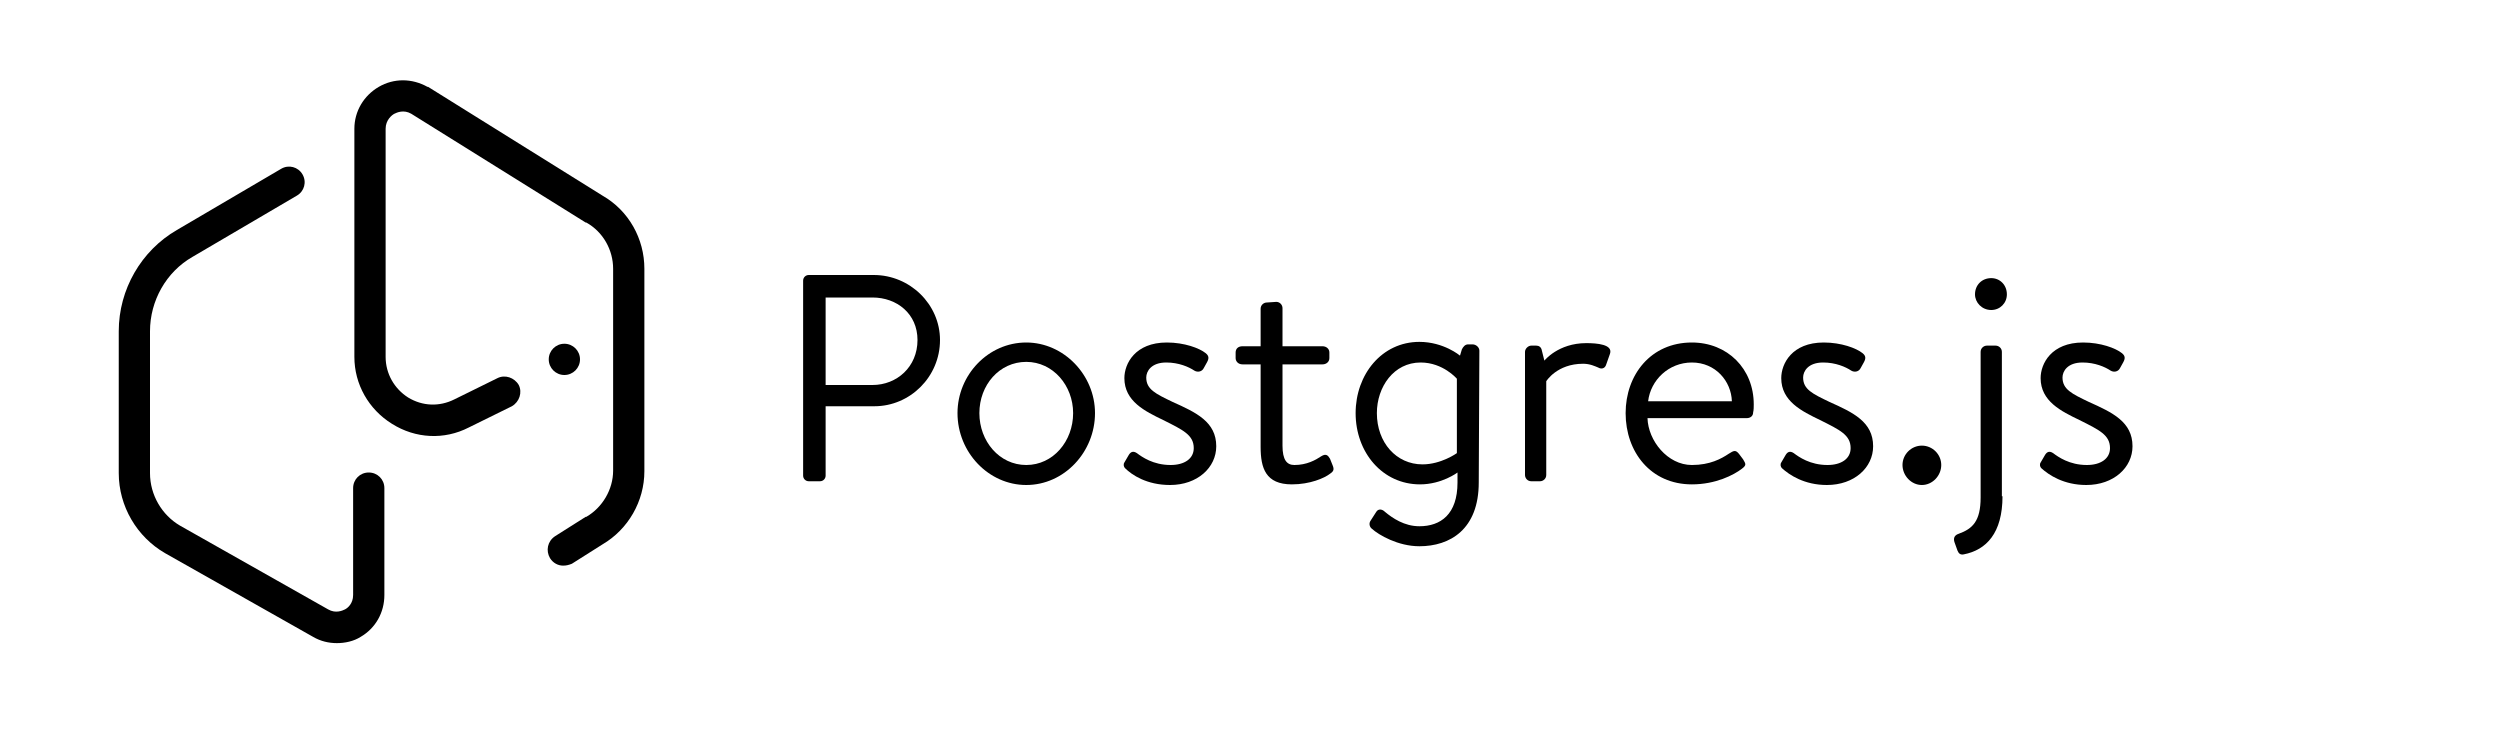
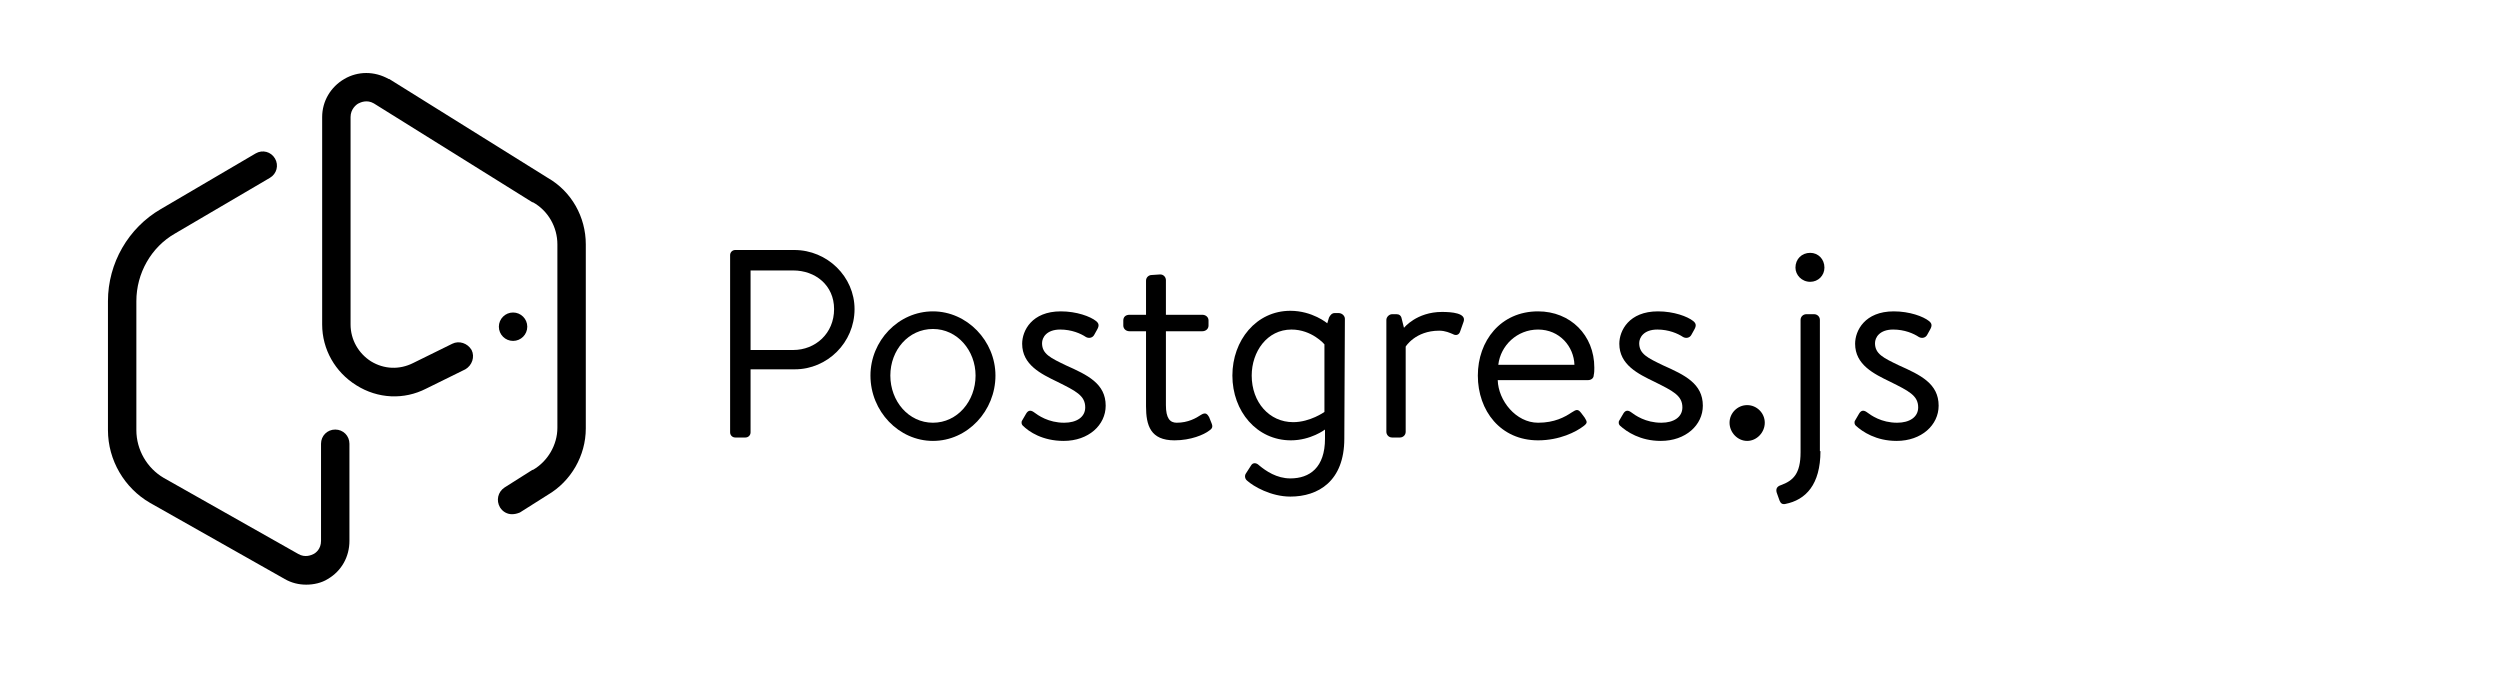
- <svg xmlns="http://www.w3.org/2000/svg" version="1.1" id="Layer_1" x="0px" y="0px" viewBox="0 0 400 120" style="enable-background:new 0 0 400 120;" xml:space="preserve">
+ <svg xmlns="http://www.w3.org/2000/svg" version="1.1" id="Layer_1" x="0px" y="0px" viewBox="0 0 440 120" style="enable-background:new 0 0 440 120;" xml:space="preserve">
  <g>
    <path d="M90.1,90.5c-0.8,0-1.6-0.4-2.1-1.2c-0.7-1.2-0.4-2.7,0.8-3.5l4.9-3.1h0.1c2.6-1.5,4.3-4.4,4.3-7.4V43c0-3-1.6-5.9-4.3-7.4   c0,0,0,0-0.1,0L65.8,18.2c-1.2-0.7-2.3-0.2-2.7,0s-1.4,1-1.4,2.4v36.5c0,2.7,1.4,5.1,3.6,6.5c2.3,1.4,5,1.5,7.4,0.3l6.9-3.4   c1.2-0.6,2.7-0.1,3.4,1.1c0.6,1.2,0.1,2.7-1.1,3.4L75,68.4c-3.9,2-8.5,1.8-12.3-0.6c-3.7-2.3-6-6.3-6-10.7V20.6   c0-2.8,1.5-5.3,3.9-6.7s5.3-1.4,7.8,0c0,0,0,0,0.1,0l27.9,17.4c4.2,2.4,6.7,6.9,6.7,11.7v32.4c0,4.8-2.6,9.3-6.7,11.7l-4.9,3.1   C91,90.4,90.6,90.5,90.1,90.5z" />
  </g>
  <g>
    <path d="M53.9,102.9c-1.3,0-2.6-0.3-3.8-1L26.4,88.5l0,0C21.9,85.9,19,81,19,75.7V53c0-6.7,3.6-12.9,9.3-16.2L45,27   c1.2-0.7,2.7-0.3,3.4,0.9c0.7,1.2,0.3,2.7-0.9,3.4l-16.7,9.8l0,0c-4.2,2.4-6.8,7-6.8,11.9v22.7c0,3.5,1.9,6.7,4.8,8.4l23.7,13.4   l0,0c1.2,0.7,2.3,0.2,2.7,0s1.3-0.9,1.3-2.3V78.1c0-1.4,1.1-2.5,2.5-2.5s2.5,1.1,2.5,2.5v17.1c0,2.8-1.4,5.3-3.8,6.7   C56.6,102.6,55.2,102.9,53.9,102.9z" />
  </g>
  <g>
-     <path d="M128.5,44.9c0-0.5,0.4-0.9,0.9-0.9h10.4c5.8,0,10.6,4.7,10.6,10.4c0,5.9-4.8,10.6-10.5,10.6h-7.8v11.1   c0,0.5-0.4,0.9-0.9,0.9h-1.8c-0.5,0-0.9-0.4-0.9-0.9C128.5,76.1,128.5,44.9,128.5,44.9z M139.6,61.6c3.9,0,7.2-2.9,7.2-7.2   c0-4.2-3.3-6.8-7.2-6.8h-7.5v14H139.6z" />
+     <path d="M128.5,44.9c0-0.5,0.4-0.9,0.9-0.9h10.4c5.8,0,10.6,4.7,10.6,10.4c0,5.9-4.8,10.6-10.5,10.6h-7.8v11.1   c0,0.5-0.4,0.9-0.9,0.9h-1.8c-0.5,0-0.9-0.4-0.9-0.9V44.9z M139.6,61.6c3.9,0,7.2-2.9,7.2-7.2c0-4.2-3.3-6.8-7.2-6.8h-7.5v14H139.6   z" />
    <path d="M164.2,54.8c6,0,11,5.2,11,11.3c0,6.2-4.9,11.5-11,11.5c-6,0-11-5.2-11-11.5C153.2,60,158.1,54.8,164.2,54.8z M164.2,74.4   c4.3,0,7.5-3.8,7.5-8.3c0-4.4-3.2-8.2-7.5-8.2s-7.5,3.7-7.5,8.2S159.9,74.4,164.2,74.4z" />
    <path d="M180,74.9c-0.2-0.2-0.3-0.6-0.1-0.9l0.7-1.2c0.3-0.5,0.7-0.7,1.3-0.3c0.8,0.6,2.6,1.9,5.4,1.9c2.2,0,3.7-1,3.7-2.7   c0-2.1-1.7-2.9-4.9-4.5c-2.9-1.4-6.2-3-6.2-6.7c0-2.3,1.7-5.7,6.8-5.7c2.8,0,5.2,0.9,6.2,1.7c0.5,0.4,0.6,0.8,0.2,1.5l-0.5,0.9   c-0.3,0.6-1,0.7-1.5,0.4c-0.9-0.6-2.5-1.3-4.5-1.3c-2.4,0-3.2,1.4-3.2,2.4c0,1.9,1.5,2.6,4.2,3.9c3.8,1.7,7,3.2,7,7.1   c0,3.4-3,6.2-7.4,6.2C183.5,77.6,181.1,76,180,74.9z" />
    <path d="M198.8,58.3c-0.7,0-1.1-0.5-1.1-1v-0.9c0-0.6,0.4-1,1.1-1h2.9v-6c0-0.6,0.5-1,1-1l1.5-0.1c0.6,0,1,0.5,1,1v6.1h6.4   c0.6,0,1.1,0.4,1.1,1v0.9c0,0.6-0.5,1-1.1,1h-6.4v13c0,2.3,0.7,3.1,1.9,3.1c2,0,3.4-0.8,4.3-1.4c0.8-0.5,1.1-0.1,1.4,0.4l0.4,1   c0.3,0.7,0.2,1-0.4,1.4c-0.9,0.7-3.2,1.7-6.1,1.7c-4.2,0-5-2.6-5-6V58.3H198.8z" />
    <path d="M236.6,77.2c0,7.5-4.6,10.2-9.5,10.2c-3.4,0-6.5-1.8-7.6-2.8c-0.4-0.3-0.5-0.9-0.2-1.3l0.9-1.4c0.3-0.5,0.9-0.5,1.4,0   c1.2,1,3.1,2.3,5.5,2.3c3.4,0,6.1-1.9,6.1-7v-1.6c0,0-2.5,1.9-6,1.9c-6,0-10.3-5.1-10.3-11.4c0-6.2,4.2-11.4,10.2-11.4   c3.9,0,6.5,2.2,6.5,2.2l0.3-1c0.2-0.4,0.5-0.8,1-0.8h0.7c0.6,0,1.1,0.5,1.1,1L236.6,77.2L236.6,77.2z M227.6,74.3   c3,0,5.5-1.8,5.5-1.8V60.6c0,0-2.2-2.6-5.8-2.6c-4.3,0-7,3.9-7,8.1C220.3,70.8,223.4,74.3,227.6,74.3z" />
-     <path d="M244,56.3c0-0.5,0.5-1,1-1h0.8c0.4,0,0.8,0.2,0.9,0.8l0.4,1.6c0,0,2.2-2.8,6.7-2.8c1.7,0,4.3,0.2,3.8,1.7l-0.6,1.7   c-0.2,0.7-0.8,0.8-1.3,0.5c-0.5-0.2-1.3-0.6-2.4-0.6c-4.2,0-5.9,2.8-5.9,2.8v15c0,0.6-0.5,1-1,1H245c-0.6,0-1-0.5-1-1L244,56.3   L244,56.3z" />
+     <path d="M244,56.3c0-0.5,0.5-1,1-1h0.8c0.4,0,0.8,0.2,0.9,0.8l0.4,1.6c0,0,2.2-2.8,6.7-2.8c1.7,0,4.3,0.2,3.8,1.7l-0.6,1.7   c-0.2,0.7-0.8,0.8-1.3,0.5c-0.5-0.2-1.3-0.6-2.4-0.6c-4.2,0-5.9,2.8-5.9,2.8v15c0,0.6-0.5,1-1,1H245c-0.6,0-1-0.5-1-1V56.3   L244,56.3z" />
    <path d="M270.7,54.8c5.7,0,9.9,4.2,9.9,9.9c0,0.4,0,0.9-0.1,1.3c0,0.6-0.5,0.9-1,0.9h-15.9c0.1,3.6,3.2,7.5,7.1,7.5   c2.9,0,4.7-1,5.9-1.8c0.8-0.5,1.1-0.7,1.7,0.1l0.6,0.8c0.4,0.7,0.6,0.9-0.2,1.5c-1.3,1-4.2,2.5-8,2.5c-6.6,0-10.6-5.2-10.6-11.4   C260.1,60,264.1,54.8,270.7,54.8z M277.1,64.2c-0.1-3.2-2.6-6.2-6.4-6.2c-3.7,0-6.6,2.8-7,6.2H277.1z" />
    <path d="M285.1,74.9c-0.2-0.2-0.3-0.6-0.1-0.9l0.7-1.2c0.3-0.5,0.7-0.7,1.3-0.3c0.8,0.6,2.6,1.9,5.4,1.9c2.2,0,3.7-1,3.7-2.7   c0-2.1-1.7-2.9-4.9-4.5c-2.9-1.4-6.2-3-6.2-6.7c0-2.3,1.7-5.7,6.8-5.7c2.8,0,5.2,0.9,6.2,1.7c0.5,0.4,0.6,0.8,0.2,1.5l-0.5,0.9   c-0.3,0.6-1,0.7-1.5,0.4c-0.9-0.6-2.5-1.3-4.5-1.3c-2.4,0-3.2,1.4-3.2,2.4c0,1.9,1.5,2.6,4.2,3.9c3.8,1.7,7,3.2,7,7.1   c0,3.4-3,6.2-7.4,6.2C288.7,77.6,286.3,76,285.1,74.9z" />
    <path d="M307.5,71.3c1.7,0,3.1,1.4,3.1,3.1s-1.4,3.2-3.1,3.2s-3.1-1.5-3.1-3.2C304.4,72.7,305.8,71.3,307.5,71.3z" />
    <path d="M320.4,79.4c0,5.9-2.6,8.6-6.2,9.3c-0.5,0.1-0.8-0.1-1-0.6l-0.5-1.4c-0.2-0.7,0.1-1.1,0.7-1.3c2.2-0.8,3.5-2,3.5-5.8V56.3   c0-0.6,0.5-1,1-1h1.4c0.5,0,1,0.4,1,1v23.1H320.4z M316,47.1c0-1.5,1.1-2.6,2.6-2.6c1.4,0,2.5,1.1,2.5,2.6c0,1.4-1.1,2.5-2.5,2.5   C317.1,49.6,316,48.4,316,47.1z" />
    <path d="M326.6,74.9c-0.2-0.2-0.3-0.6-0.1-0.9l0.7-1.2c0.3-0.5,0.7-0.7,1.3-0.3c0.8,0.6,2.6,1.9,5.4,1.9c2.2,0,3.7-1,3.7-2.7   c0-2.1-1.7-2.9-4.9-4.5c-2.9-1.4-6.2-3-6.2-6.7c0-2.3,1.7-5.7,6.8-5.7c2.8,0,5.2,0.9,6.2,1.7c0.5,0.4,0.6,0.8,0.2,1.5l-0.5,0.9   c-0.3,0.6-1,0.7-1.5,0.4c-0.9-0.6-2.5-1.3-4.5-1.3c-2.4,0-3.2,1.4-3.2,2.4c0,1.9,1.5,2.6,4.2,3.9c3.8,1.7,7,3.2,7,7.1   c0,3.4-3,6.2-7.4,6.2C330.2,77.6,327.8,76,326.6,74.9z" />
  </g>
  <g>
    <circle cx="90.3" cy="57.5" r="2.5" />
  </g>
</svg>
